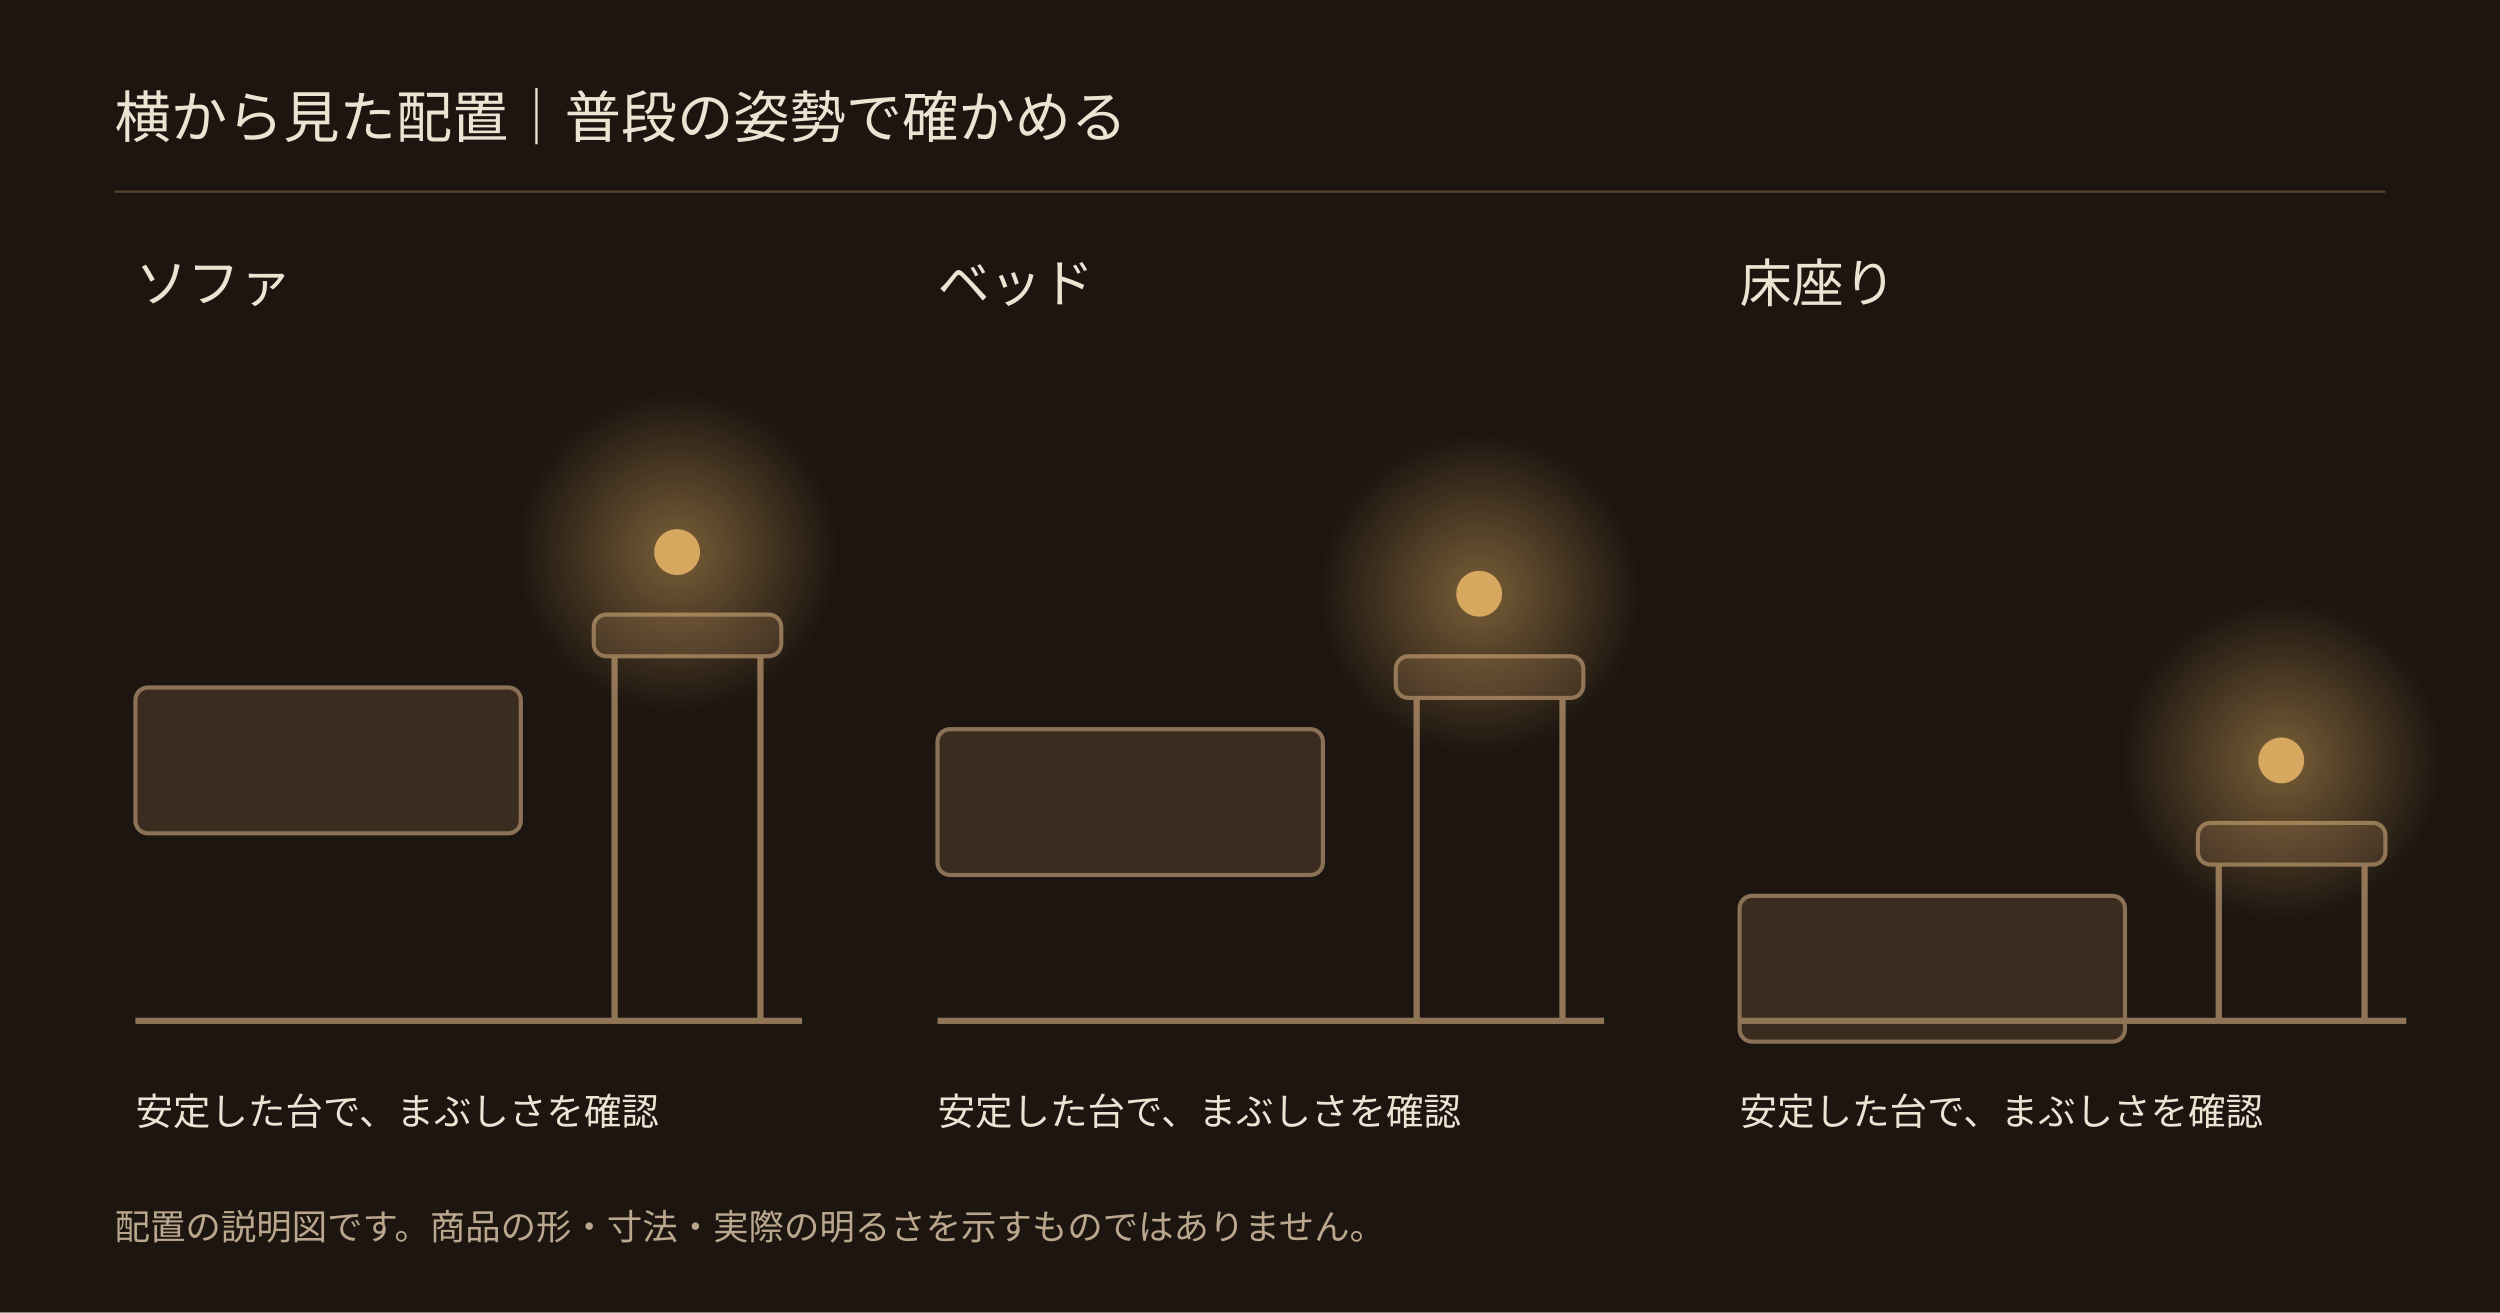
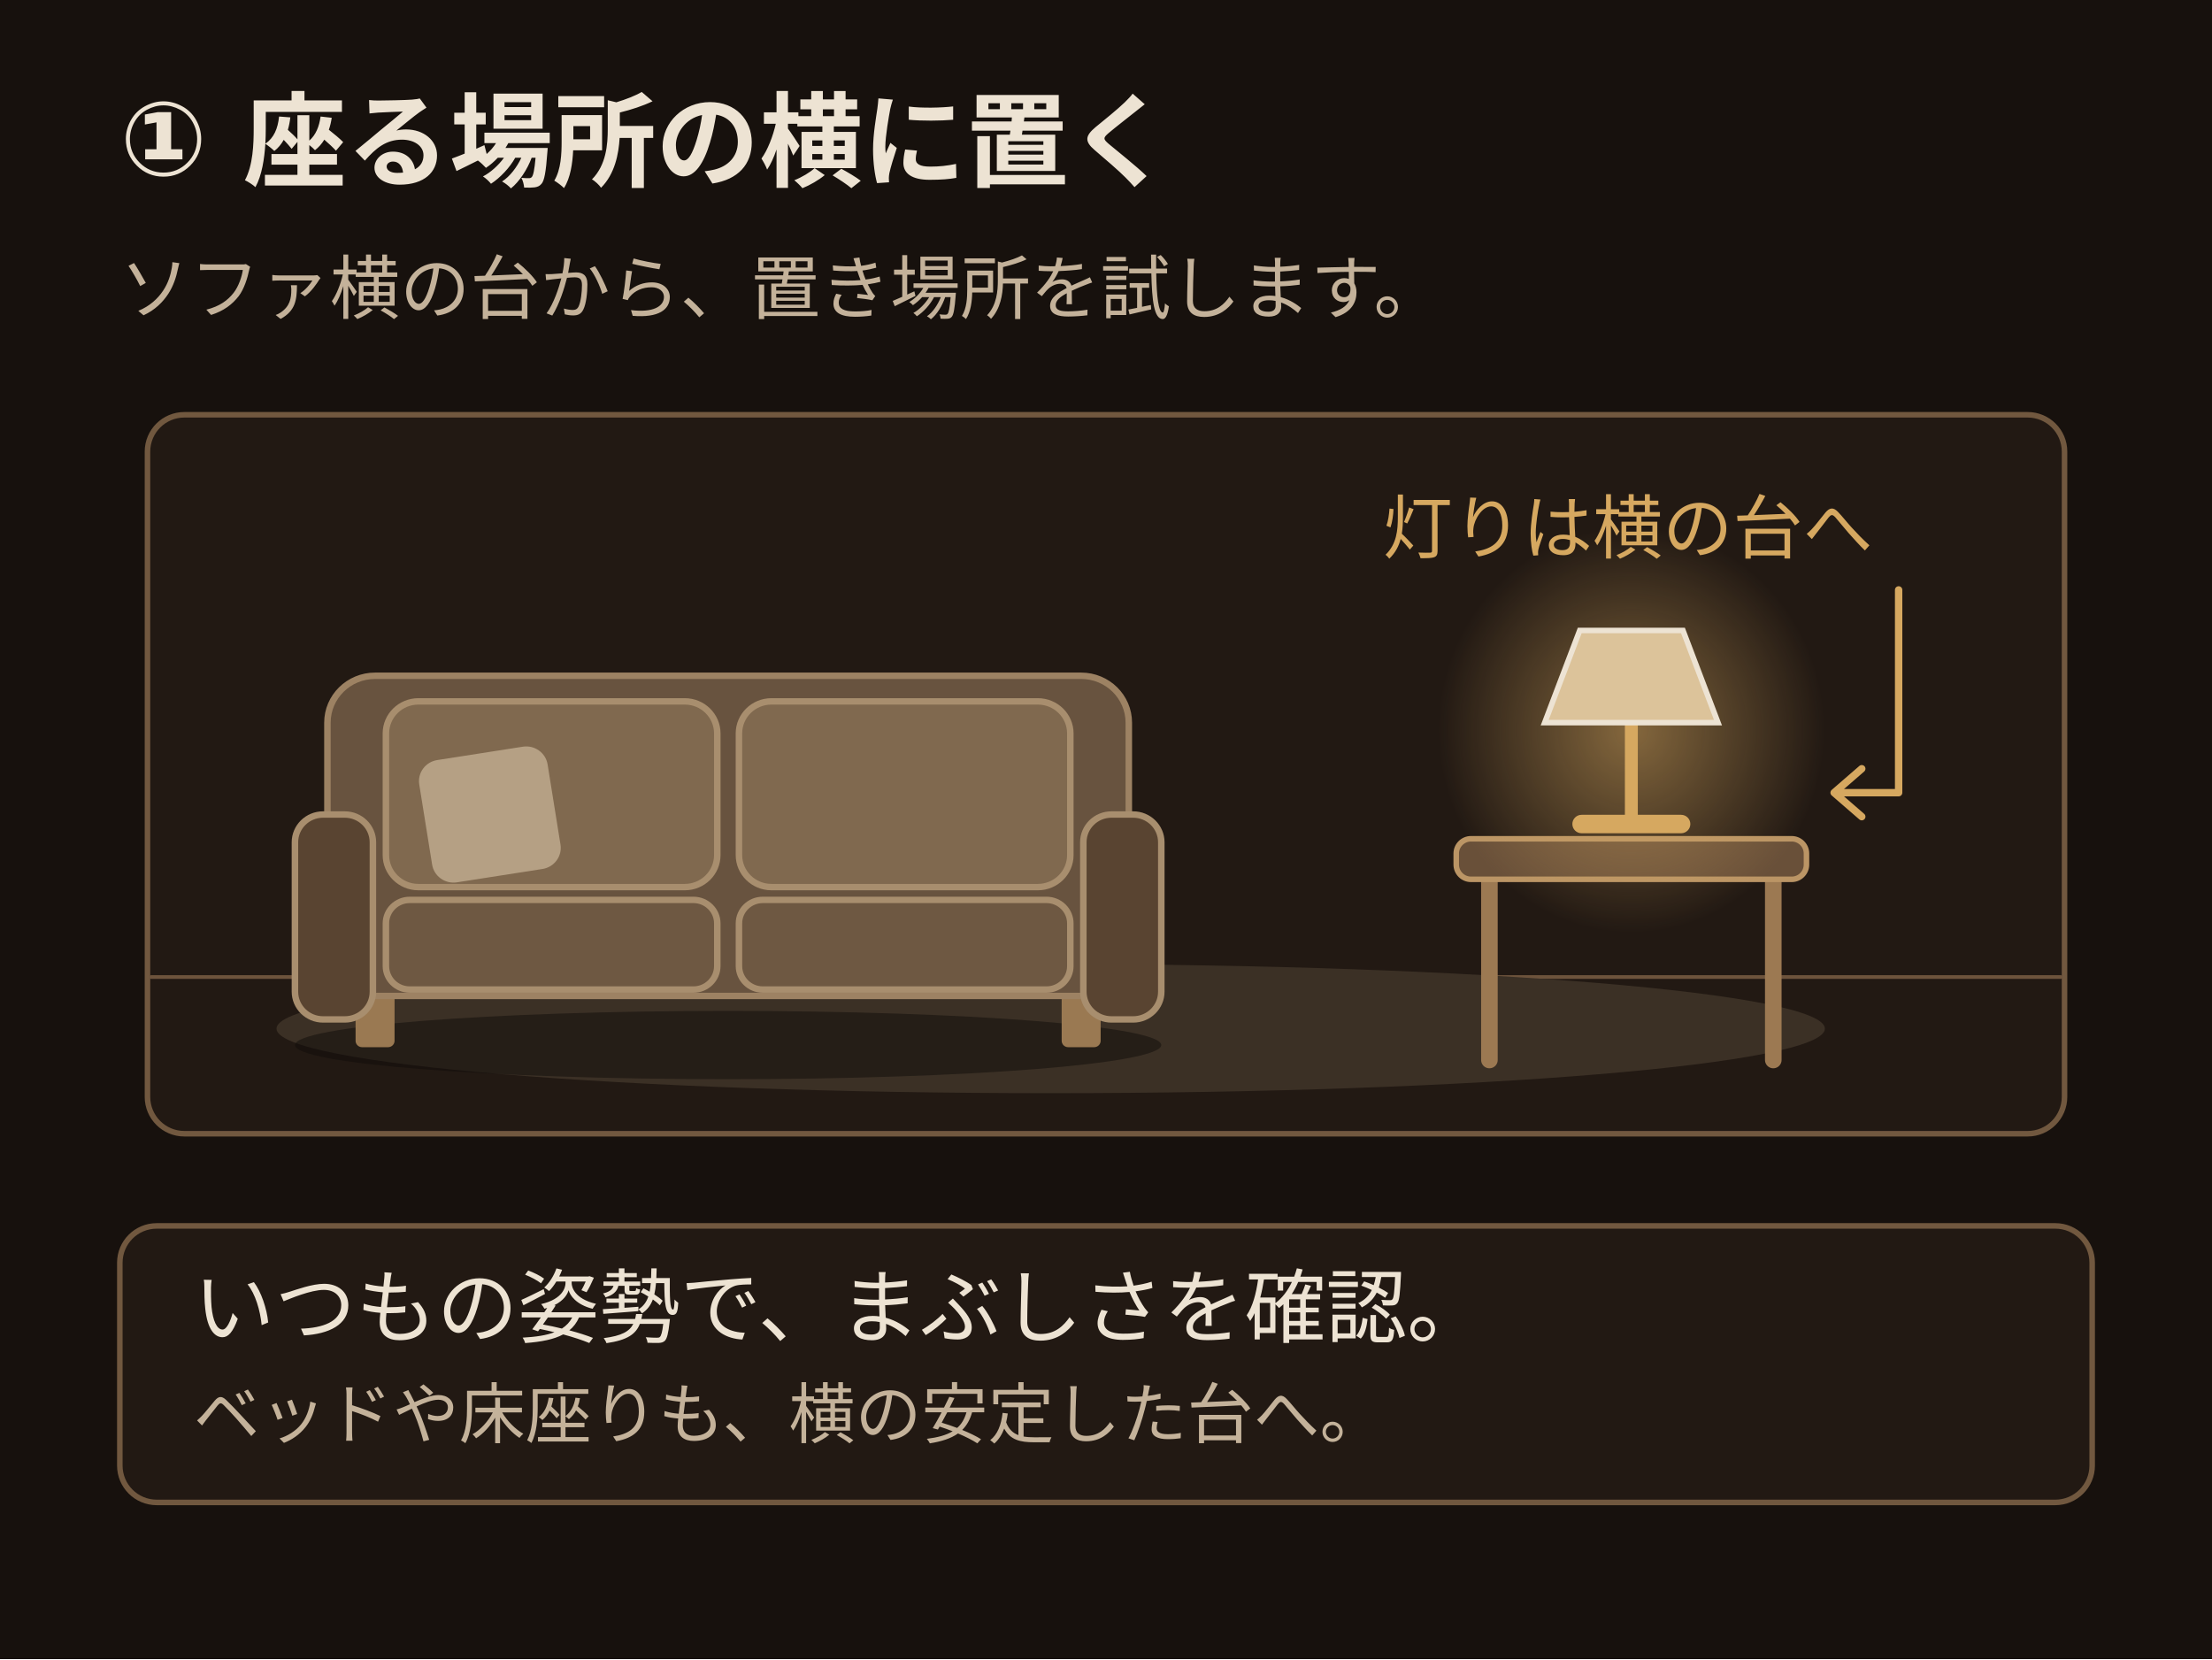
- <svg xmlns="http://www.w3.org/2000/svg" width="1200" height="630" viewBox="0 0 1200 630" role="img" aria-labelledby="title desc">
+ <svg xmlns="http://www.w3.org/2000/svg" width="1200" height="900" viewBox="0 0 1200 900" role="img" aria-labelledby="title">
  <defs>
-     <radialGradient id="glow">
-       <stop offset="0" stop-color="#d6a860" stop-opacity=".5" />
-       <stop offset="1" stop-color="#d6a860" stop-opacity="0" />
+     <radialGradient id="halo">
+       <stop stop-color="#D6A860" stop-opacity=".55" />
+       <stop offset="1" stop-color="#D6A860" stop-opacity="0" />
    </radialGradient>
  </defs>
-   <rect width="1200" height="630" fill="#1c1510" />
-   <text x="55" y="66" fill="#ede3d3" font-size="27" font-family="sans-serif">横から見た配置｜普段の姿勢で確かめる</text>
-   <line x1="55" y1="92" x2="1145" y2="92" stroke="#5c4631" />
-   <text x="65" y="145" fill="#ede3d3" font-size="25" font-family="sans-serif">ソファ</text>
-   <rect x="65" y="330" width="185" height="70" rx="6" fill="#3b2c20" stroke="#8b7155" stroke-width="2" />
-   <rect x="285" y="295" width="90" height="20" rx="6" fill="#3b2c20" stroke="#8b7155" stroke-width="2" />
-   <path d="M295 315 V490 M365 315 V490 M65 490 H385" stroke="#907456" stroke-width="3" />
-   <circle cx="325" cy="265" r="78" fill="url(#glow)" />
-   <circle cx="325" cy="265" r="11" fill="#d6a860" />
-   <text x="65" y="540" fill="#ede3d3" font-size="18" font-family="sans-serif">安定した台で、まぶしさを確認</text>
-   <text x="450" y="145" fill="#ede3d3" font-size="25" font-family="sans-serif">ベッド</text>
-   <rect x="450" y="350" width="185" height="70" rx="6" fill="#3b2c20" stroke="#8b7155" stroke-width="2" />
-   <rect x="670" y="315" width="90" height="20" rx="6" fill="#3b2c20" stroke="#8b7155" stroke-width="2" />
-   <path d="M680 335 V490 M750 335 V490 M450 490 H770" stroke="#907456" stroke-width="3" />
-   <circle cx="710" cy="285" r="78" fill="url(#glow)" />
-   <circle cx="710" cy="285" r="11" fill="#d6a860" />
-   <text x="450" y="540" fill="#ede3d3" font-size="18" font-family="sans-serif">安定した台で、まぶしさを確認</text>
-   <text x="835" y="145" fill="#ede3d3" font-size="25" font-family="sans-serif">床座り</text>
-   <rect x="835" y="430" width="185" height="70" rx="6" fill="#3b2c20" stroke="#8b7155" stroke-width="2" />
-   <rect x="1055" y="395" width="90" height="20" rx="6" fill="#3b2c20" stroke="#8b7155" stroke-width="2" />
-   <path d="M1065 415 V490 M1135 415 V490 M835 490 H1155" stroke="#907456" stroke-width="3" />
-   <circle cx="1095" cy="365" r="78" fill="url(#glow)" />
-   <circle cx="1095" cy="365" r="11" fill="#d6a860" />
-   <text x="835" y="540" fill="#ede3d3" font-size="18" font-family="sans-serif">安定した台で、まぶしさを確認</text>
-   <text x="55" y="595" fill="#bba78e" font-size="17" font-family="sans-serif">配置の説明図です。商品の形・寸法・実際の明るさを示すものではありません。</text>
+   <rect width="1200" height="900" fill="#17110D" />
+   <text x="65" y="95" fill="#EDE3D3" font-size="56" font-weight="700" font-family="Hiragino Kaku Gothic ProN,Yu Gothic,sans-serif">① 座る場所の横に置く</text>
+   <text x="65" y="170" fill="#C4B29A" font-size="38" font-weight="500" font-family="Hiragino Kaku Gothic ProN,Yu Gothic,sans-serif">ソファ横の台から、置き場所を試します。</text>
+   <rect x="80" y="225" width="1040" height="390" rx="20" fill="#221913" stroke="#71583F" stroke-width="3" />
+   <path d="M82 530 H1118" fill="none" stroke="#6D533C" stroke-width="2" stroke-linecap="round" stroke-linejoin="round" />
+   <ellipse cx="570" cy="558" rx="420" ry="35" fill="#3B3025" />
+   <g transform="translate(160 355) scale(1.175 1.157895)">
+     <ellipse cx="200" cy="183" rx="200" ry="16" fill="#100C09" opacity=".5" />
+     <rect x="28" y="150" width="18" height="34" rx="3" fill="#9A7952" stroke="none" stroke-width="3" />
+     <rect x="354" y="150" width="18" height="34" rx="3" fill="#9A7952" stroke="none" stroke-width="3" />
+     <rect x="15" y="10" width="370" height="150" rx="22" fill="#68533F" stroke="#9D8263" stroke-width="3" />
+     <rect x="42" y="22" width="153" height="87" rx="15" fill="#80694F" stroke="#A88E6E" stroke-width="3" />
+     <rect x="205" y="22" width="153" height="87" rx="15" fill="#80694F" stroke="#A88E6E" stroke-width="3" />
+     <rect x="42" y="115" width="153" height="42" rx="11" fill="#6E5842" stroke="#A88E6E" stroke-width="3" />
+     <rect x="205" y="115" width="153" height="42" rx="11" fill="#6E5842" stroke="#A88E6E" stroke-width="3" />
+     <rect x="0" y="75" width="36" height="96" rx="13" fill="#594431" stroke="#A88E6E" stroke-width="3" />
+     <rect x="364" y="75" width="36" height="96" rx="13" fill="#594431" stroke="#A88E6E" stroke-width="3" />
+     <rect x="60" y="46" width="60" height="58" rx="10" fill="#B5A084" transform="rotate(-9 90 75)" />
+   </g>
+   <path d="M808 471 V575 M962 471 V575" fill="none" stroke="#9C7952" stroke-width="9" stroke-linecap="round" stroke-linejoin="round" />
+   <rect x="790" y="455" width="190" height="22" rx="8" fill="#695039" stroke="#BB9565" stroke-width="3" />
+   <ellipse cx="885" cy="396" rx="105" ry="110" fill="url(#halo)" />
+   <path d="M885 387 V444" fill="none" stroke="#D6A860" stroke-width="7" stroke-linecap="round" stroke-linejoin="round" />
+   <rect x="853" y="442" width="64" height="10" rx="5" fill="#D6A860" stroke="none" stroke-width="3" />
+   <path d="M857 342 H913 L932 392 H838 Z" fill="#DCC39A" stroke="#EDE3D3" stroke-width="3" />
+   <text x="750" y="300" fill="#D6A860" font-size="38" font-weight="500" font-family="Hiragino Kaku Gothic ProN,Yu Gothic,sans-serif">灯りは横の台へ</text>
+   <path d="M1030 320 V430 L995 430 M1010 417 L995 430 L1010 443" fill="none" stroke="#D6A860" stroke-width="4" stroke-linecap="round" stroke-linejoin="round" />
+   <rect x="65" y="665" width="1070" height="150" rx="20" fill="#221913" stroke="#71583F" stroke-width="3" />
+   <text x="105" y="725" fill="#EDE3D3" font-size="44" font-weight="500" font-family="Hiragino Kaku Gothic ProN,Yu Gothic,sans-serif">いつもの姿勢で、まぶしさを確認。</text>
+   <text x="105" y="780" fill="#C4B29A" font-size="36" font-weight="500" font-family="Hiragino Kaku Gothic ProN,Yu Gothic,sans-serif">ベッドや床座りも、横の安定した台へ。</text>
</svg>
